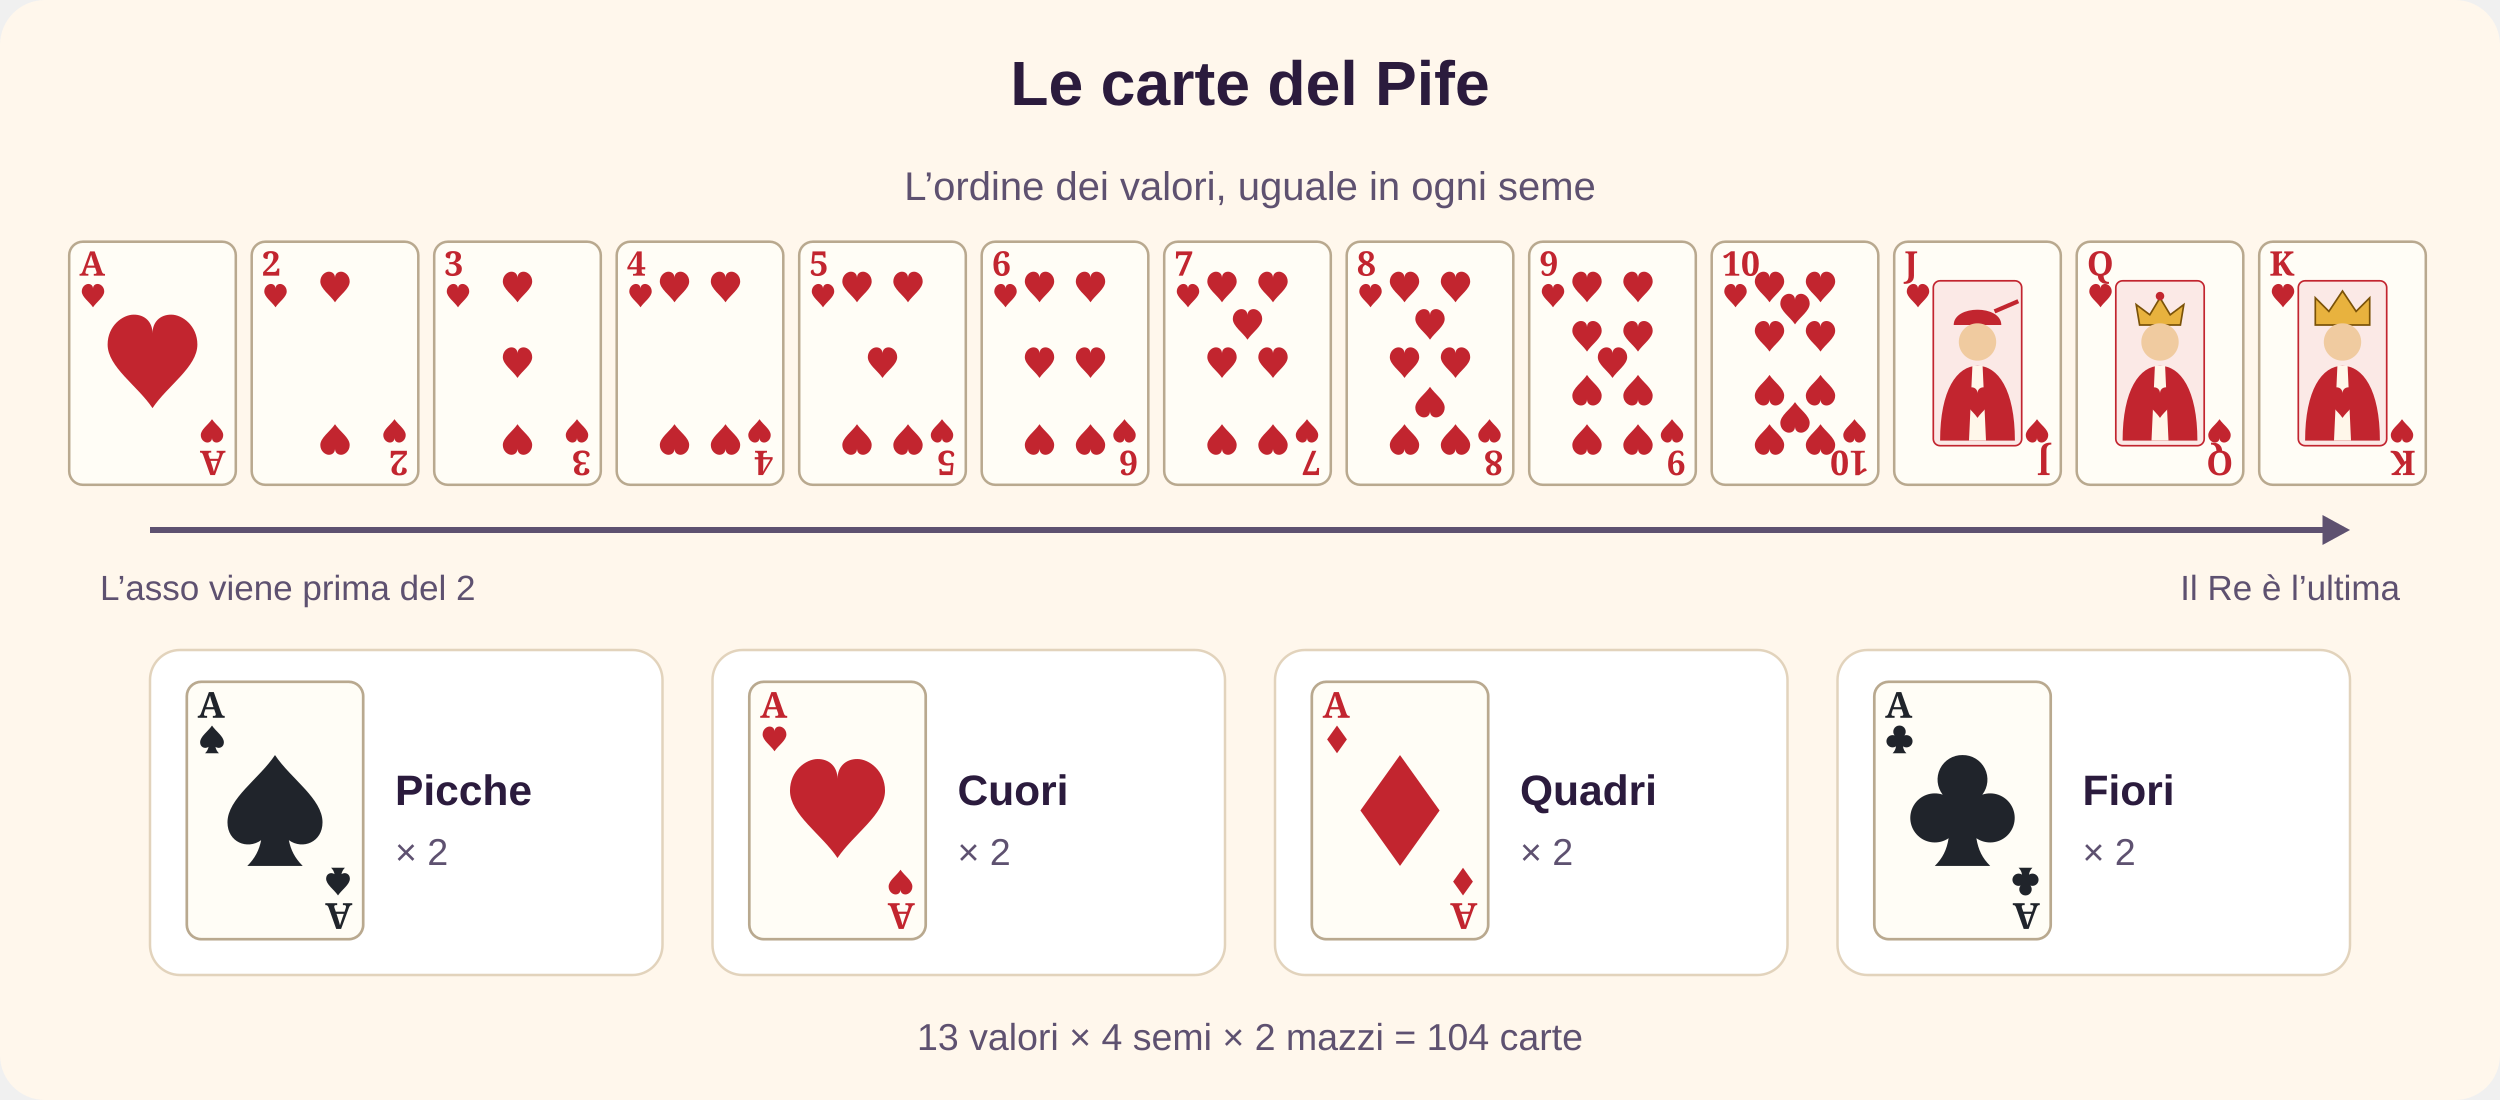
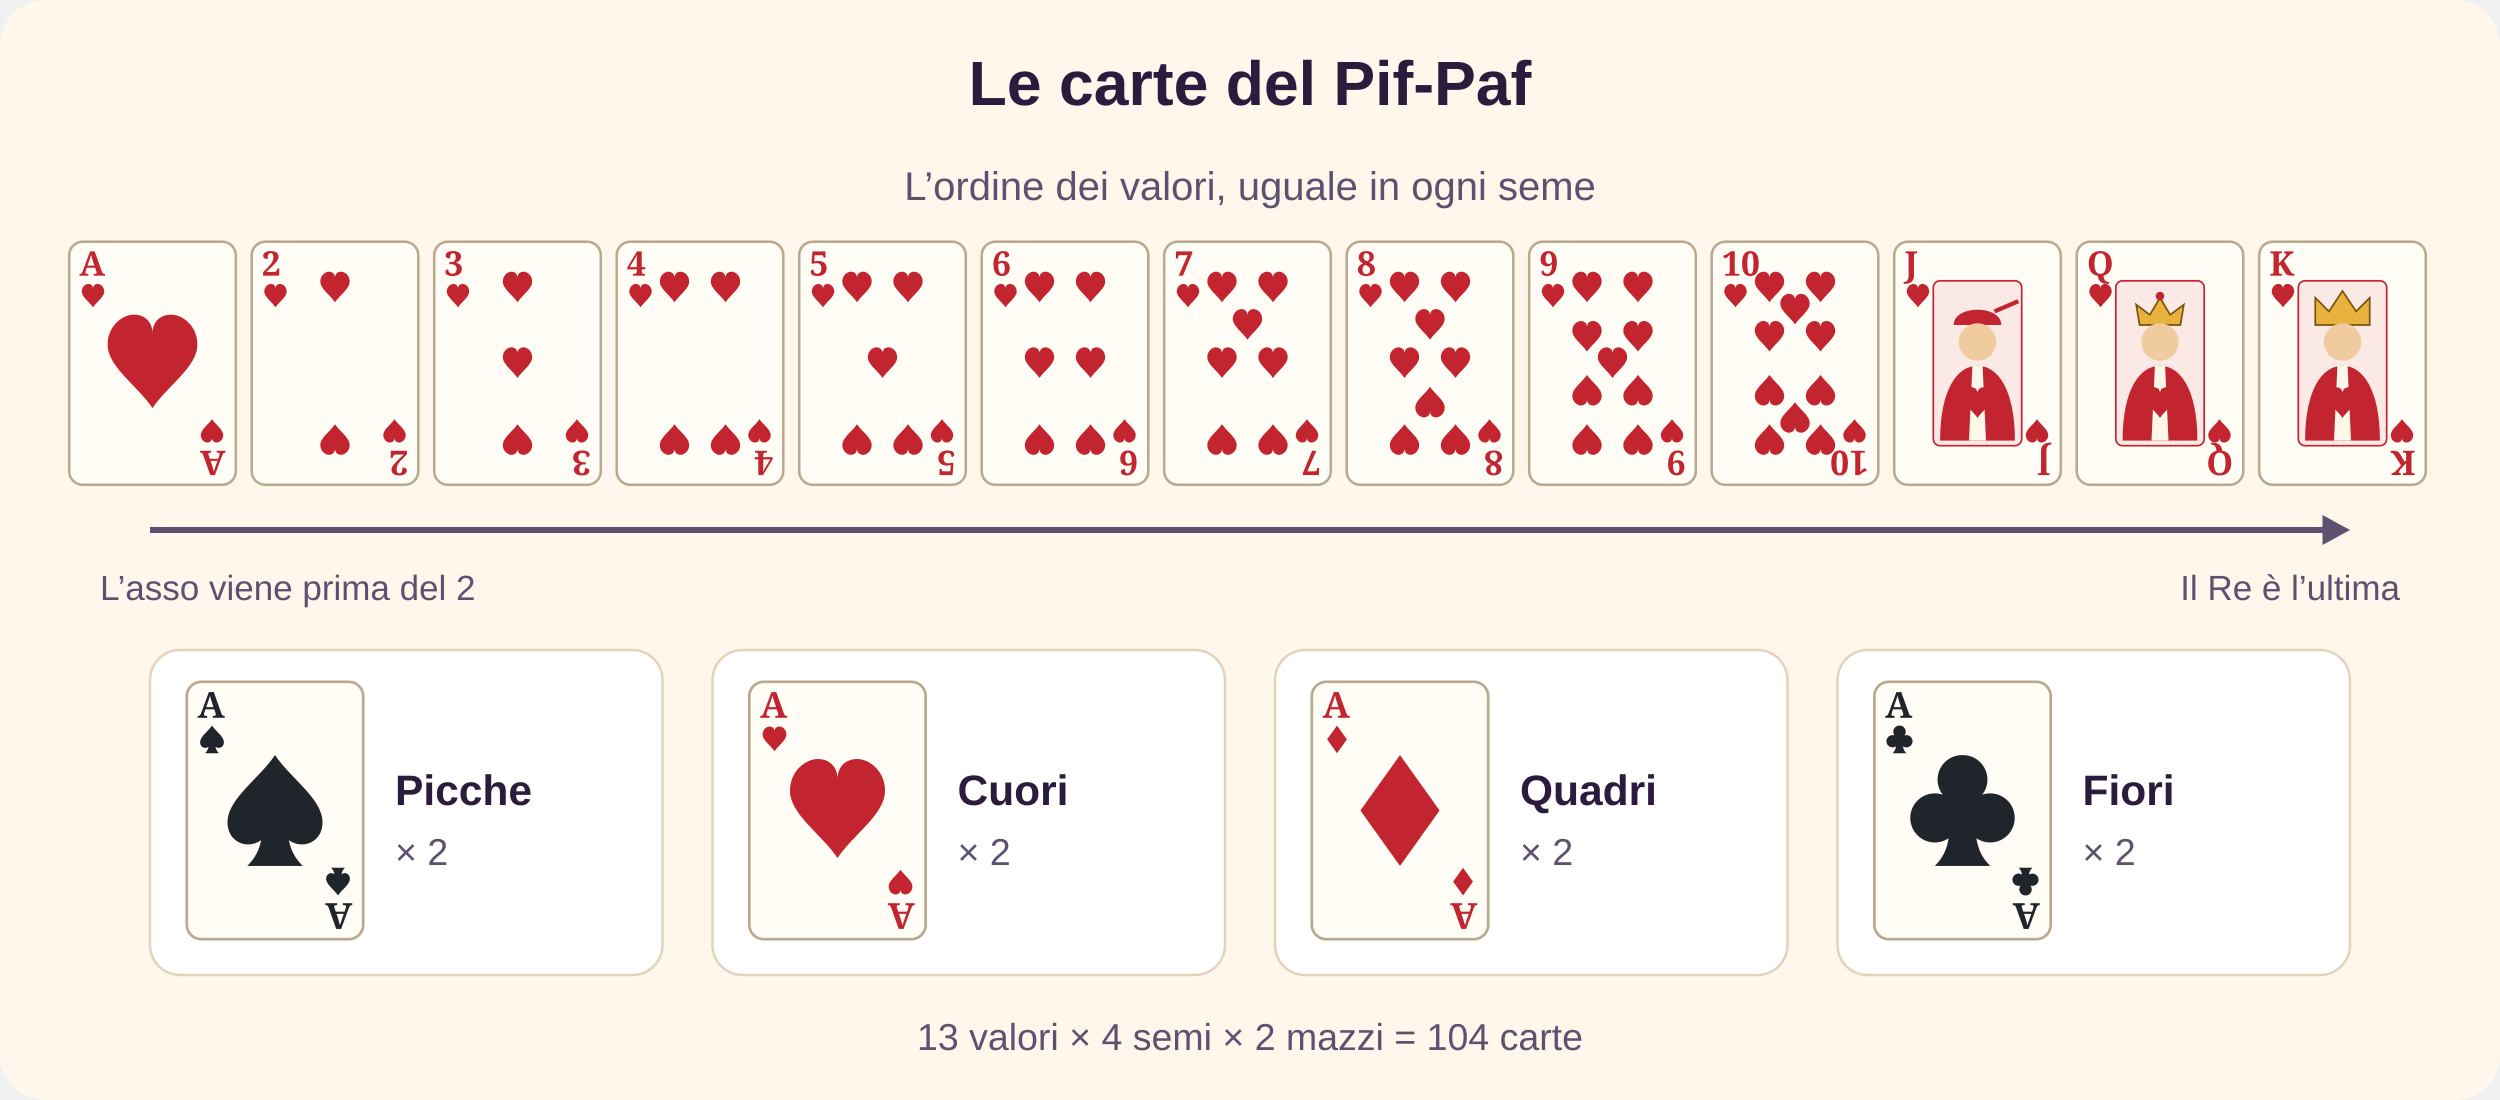
<svg xmlns="http://www.w3.org/2000/svg" viewBox="0 0 1000 440" role="img" aria-labelledby="t d" font-family="'Trebuchet MS', 'Segoe UI', 'Helvetica Neue', Arial, sans-serif">
  <rect width="1000" height="440" rx="18" fill="#FFF7EC" />
-   <text x="500" y="42" font-size="25" fill="#2B1B3D" font-weight="700" text-anchor="middle">Le carte del Pife</text>
+   <text x="500" y="42" font-size="25" fill="#2B1B3D" font-weight="700" text-anchor="middle">Le carte del Pif-Paf</text>
  <text x="500" y="80" font-size="16" fill="#5E5170" text-anchor="middle">L’ordine dei valori, uguale in ogni seme</text>
  <svg x="27" y="96" width="68" height="98.6" viewBox="0 0 100 145">
    <rect x="1" y="1" width="98" height="143" rx="8" fill="#FFFDF6" stroke="#B9A98F" stroke-width="1.500" />
    <text x="7" y="21" font-family="Georgia, serif" font-weight="700" font-size="20" fill="#C2252F">A</text>
    <path transform="translate(15 33) scale(0.55)" d="M0 12C-4 6 -12 1 -12 -5C-12 -10 -8 -13 -5 -13C-2 -13 0 -11 0 -8C0 -11 2 -13 5 -13C8 -13 12 -10 12 -5C12 1 4 6 0 12Z" fill="#C2252F" />
    <g transform="rotate(180 50 72.500)">
      <text x="7" y="21" font-family="Georgia, serif" font-weight="700" font-size="20" fill="#C2252F">A</text>
      <path transform="translate(15 33) scale(0.55)" d="M0 12C-4 6 -12 1 -12 -5C-12 -10 -8 -13 -5 -13C-2 -13 0 -11 0 -8C0 -11 2 -13 5 -13C8 -13 12 -10 12 -5C12 1 4 6 0 12Z" fill="#C2252F" />
    </g>
    <path transform="translate(50 72.5) scale(2.2)" d="M0 12C-4 6 -12 1 -12 -5C-12 -10 -8 -13 -5 -13C-2 -13 0 -11 0 -8C0 -11 2 -13 5 -13C8 -13 12 -10 12 -5C12 1 4 6 0 12Z" fill="#C2252F" />
  </svg>
  <svg x="100" y="96" width="68" height="98.6" viewBox="0 0 100 145">
    <rect x="1" y="1" width="98" height="143" rx="8" fill="#FFFDF6" stroke="#B9A98F" stroke-width="1.500" />
    <text x="7" y="21" font-family="Georgia, serif" font-weight="700" font-size="20" fill="#C2252F">2</text>
    <path transform="translate(15 33) scale(0.55)" d="M0 12C-4 6 -12 1 -12 -5C-12 -10 -8 -13 -5 -13C-2 -13 0 -11 0 -8C0 -11 2 -13 5 -13C8 -13 12 -10 12 -5C12 1 4 6 0 12Z" fill="#C2252F" />
    <g transform="rotate(180 50 72.500)">
      <text x="7" y="21" font-family="Georgia, serif" font-weight="700" font-size="20" fill="#C2252F">2</text>
      <path transform="translate(15 33) scale(0.55)" d="M0 12C-4 6 -12 1 -12 -5C-12 -10 -8 -13 -5 -13C-2 -13 0 -11 0 -8C0 -11 2 -13 5 -13C8 -13 12 -10 12 -5C12 1 4 6 0 12Z" fill="#C2252F" />
    </g>
    <path transform="translate(50 28) scale(0.72)" d="M0 12C-4 6 -12 1 -12 -5C-12 -10 -8 -13 -5 -13C-2 -13 0 -11 0 -8C0 -11 2 -13 5 -13C8 -13 12 -10 12 -5C12 1 4 6 0 12Z" fill="#C2252F" />
    <path transform="translate(50 117) scale(0.72) rotate(180)" d="M0 12C-4 6 -12 1 -12 -5C-12 -10 -8 -13 -5 -13C-2 -13 0 -11 0 -8C0 -11 2 -13 5 -13C8 -13 12 -10 12 -5C12 1 4 6 0 12Z" fill="#C2252F" />
  </svg>
  <svg x="173" y="96" width="68" height="98.6" viewBox="0 0 100 145">
    <rect x="1" y="1" width="98" height="143" rx="8" fill="#FFFDF6" stroke="#B9A98F" stroke-width="1.500" />
    <text x="7" y="21" font-family="Georgia, serif" font-weight="700" font-size="20" fill="#C2252F">3</text>
    <path transform="translate(15 33) scale(0.55)" d="M0 12C-4 6 -12 1 -12 -5C-12 -10 -8 -13 -5 -13C-2 -13 0 -11 0 -8C0 -11 2 -13 5 -13C8 -13 12 -10 12 -5C12 1 4 6 0 12Z" fill="#C2252F" />
    <g transform="rotate(180 50 72.500)">
      <text x="7" y="21" font-family="Georgia, serif" font-weight="700" font-size="20" fill="#C2252F">3</text>
      <path transform="translate(15 33) scale(0.55)" d="M0 12C-4 6 -12 1 -12 -5C-12 -10 -8 -13 -5 -13C-2 -13 0 -11 0 -8C0 -11 2 -13 5 -13C8 -13 12 -10 12 -5C12 1 4 6 0 12Z" fill="#C2252F" />
    </g>
    <path transform="translate(50 28) scale(0.72)" d="M0 12C-4 6 -12 1 -12 -5C-12 -10 -8 -13 -5 -13C-2 -13 0 -11 0 -8C0 -11 2 -13 5 -13C8 -13 12 -10 12 -5C12 1 4 6 0 12Z" fill="#C2252F" />
    <path transform="translate(50 72.5) scale(0.72)" d="M0 12C-4 6 -12 1 -12 -5C-12 -10 -8 -13 -5 -13C-2 -13 0 -11 0 -8C0 -11 2 -13 5 -13C8 -13 12 -10 12 -5C12 1 4 6 0 12Z" fill="#C2252F" />
    <path transform="translate(50 117) scale(0.72) rotate(180)" d="M0 12C-4 6 -12 1 -12 -5C-12 -10 -8 -13 -5 -13C-2 -13 0 -11 0 -8C0 -11 2 -13 5 -13C8 -13 12 -10 12 -5C12 1 4 6 0 12Z" fill="#C2252F" />
  </svg>
  <svg x="246" y="96" width="68" height="98.6" viewBox="0 0 100 145">
    <rect x="1" y="1" width="98" height="143" rx="8" fill="#FFFDF6" stroke="#B9A98F" stroke-width="1.500" />
    <text x="7" y="21" font-family="Georgia, serif" font-weight="700" font-size="20" fill="#C2252F">4</text>
    <path transform="translate(15 33) scale(0.55)" d="M0 12C-4 6 -12 1 -12 -5C-12 -10 -8 -13 -5 -13C-2 -13 0 -11 0 -8C0 -11 2 -13 5 -13C8 -13 12 -10 12 -5C12 1 4 6 0 12Z" fill="#C2252F" />
    <g transform="rotate(180 50 72.500)">
      <text x="7" y="21" font-family="Georgia, serif" font-weight="700" font-size="20" fill="#C2252F">4</text>
      <path transform="translate(15 33) scale(0.55)" d="M0 12C-4 6 -12 1 -12 -5C-12 -10 -8 -13 -5 -13C-2 -13 0 -11 0 -8C0 -11 2 -13 5 -13C8 -13 12 -10 12 -5C12 1 4 6 0 12Z" fill="#C2252F" />
    </g>
    <path transform="translate(35 28) scale(0.72)" d="M0 12C-4 6 -12 1 -12 -5C-12 -10 -8 -13 -5 -13C-2 -13 0 -11 0 -8C0 -11 2 -13 5 -13C8 -13 12 -10 12 -5C12 1 4 6 0 12Z" fill="#C2252F" />
    <path transform="translate(65 28) scale(0.72)" d="M0 12C-4 6 -12 1 -12 -5C-12 -10 -8 -13 -5 -13C-2 -13 0 -11 0 -8C0 -11 2 -13 5 -13C8 -13 12 -10 12 -5C12 1 4 6 0 12Z" fill="#C2252F" />
    <path transform="translate(35 117) scale(0.72) rotate(180)" d="M0 12C-4 6 -12 1 -12 -5C-12 -10 -8 -13 -5 -13C-2 -13 0 -11 0 -8C0 -11 2 -13 5 -13C8 -13 12 -10 12 -5C12 1 4 6 0 12Z" fill="#C2252F" />
    <path transform="translate(65 117) scale(0.72) rotate(180)" d="M0 12C-4 6 -12 1 -12 -5C-12 -10 -8 -13 -5 -13C-2 -13 0 -11 0 -8C0 -11 2 -13 5 -13C8 -13 12 -10 12 -5C12 1 4 6 0 12Z" fill="#C2252F" />
  </svg>
  <svg x="319" y="96" width="68" height="98.6" viewBox="0 0 100 145">
    <rect x="1" y="1" width="98" height="143" rx="8" fill="#FFFDF6" stroke="#B9A98F" stroke-width="1.500" />
    <text x="7" y="21" font-family="Georgia, serif" font-weight="700" font-size="20" fill="#C2252F">5</text>
    <path transform="translate(15 33) scale(0.55)" d="M0 12C-4 6 -12 1 -12 -5C-12 -10 -8 -13 -5 -13C-2 -13 0 -11 0 -8C0 -11 2 -13 5 -13C8 -13 12 -10 12 -5C12 1 4 6 0 12Z" fill="#C2252F" />
    <g transform="rotate(180 50 72.500)">
      <text x="7" y="21" font-family="Georgia, serif" font-weight="700" font-size="20" fill="#C2252F">5</text>
      <path transform="translate(15 33) scale(0.55)" d="M0 12C-4 6 -12 1 -12 -5C-12 -10 -8 -13 -5 -13C-2 -13 0 -11 0 -8C0 -11 2 -13 5 -13C8 -13 12 -10 12 -5C12 1 4 6 0 12Z" fill="#C2252F" />
    </g>
    <path transform="translate(35 28) scale(0.72)" d="M0 12C-4 6 -12 1 -12 -5C-12 -10 -8 -13 -5 -13C-2 -13 0 -11 0 -8C0 -11 2 -13 5 -13C8 -13 12 -10 12 -5C12 1 4 6 0 12Z" fill="#C2252F" />
    <path transform="translate(65 28) scale(0.72)" d="M0 12C-4 6 -12 1 -12 -5C-12 -10 -8 -13 -5 -13C-2 -13 0 -11 0 -8C0 -11 2 -13 5 -13C8 -13 12 -10 12 -5C12 1 4 6 0 12Z" fill="#C2252F" />
    <path transform="translate(50 72.5) scale(0.72)" d="M0 12C-4 6 -12 1 -12 -5C-12 -10 -8 -13 -5 -13C-2 -13 0 -11 0 -8C0 -11 2 -13 5 -13C8 -13 12 -10 12 -5C12 1 4 6 0 12Z" fill="#C2252F" />
    <path transform="translate(35 117) scale(0.72) rotate(180)" d="M0 12C-4 6 -12 1 -12 -5C-12 -10 -8 -13 -5 -13C-2 -13 0 -11 0 -8C0 -11 2 -13 5 -13C8 -13 12 -10 12 -5C12 1 4 6 0 12Z" fill="#C2252F" />
    <path transform="translate(65 117) scale(0.72) rotate(180)" d="M0 12C-4 6 -12 1 -12 -5C-12 -10 -8 -13 -5 -13C-2 -13 0 -11 0 -8C0 -11 2 -13 5 -13C8 -13 12 -10 12 -5C12 1 4 6 0 12Z" fill="#C2252F" />
  </svg>
  <svg x="392" y="96" width="68" height="98.6" viewBox="0 0 100 145">
    <rect x="1" y="1" width="98" height="143" rx="8" fill="#FFFDF6" stroke="#B9A98F" stroke-width="1.500" />
    <text x="7" y="21" font-family="Georgia, serif" font-weight="700" font-size="20" fill="#C2252F">6</text>
    <path transform="translate(15 33) scale(0.55)" d="M0 12C-4 6 -12 1 -12 -5C-12 -10 -8 -13 -5 -13C-2 -13 0 -11 0 -8C0 -11 2 -13 5 -13C8 -13 12 -10 12 -5C12 1 4 6 0 12Z" fill="#C2252F" />
    <g transform="rotate(180 50 72.500)">
      <text x="7" y="21" font-family="Georgia, serif" font-weight="700" font-size="20" fill="#C2252F">6</text>
      <path transform="translate(15 33) scale(0.55)" d="M0 12C-4 6 -12 1 -12 -5C-12 -10 -8 -13 -5 -13C-2 -13 0 -11 0 -8C0 -11 2 -13 5 -13C8 -13 12 -10 12 -5C12 1 4 6 0 12Z" fill="#C2252F" />
    </g>
    <path transform="translate(35 28) scale(0.72)" d="M0 12C-4 6 -12 1 -12 -5C-12 -10 -8 -13 -5 -13C-2 -13 0 -11 0 -8C0 -11 2 -13 5 -13C8 -13 12 -10 12 -5C12 1 4 6 0 12Z" fill="#C2252F" />
    <path transform="translate(65 28) scale(0.72)" d="M0 12C-4 6 -12 1 -12 -5C-12 -10 -8 -13 -5 -13C-2 -13 0 -11 0 -8C0 -11 2 -13 5 -13C8 -13 12 -10 12 -5C12 1 4 6 0 12Z" fill="#C2252F" />
    <path transform="translate(35 72.5) scale(0.72)" d="M0 12C-4 6 -12 1 -12 -5C-12 -10 -8 -13 -5 -13C-2 -13 0 -11 0 -8C0 -11 2 -13 5 -13C8 -13 12 -10 12 -5C12 1 4 6 0 12Z" fill="#C2252F" />
    <path transform="translate(65 72.5) scale(0.72)" d="M0 12C-4 6 -12 1 -12 -5C-12 -10 -8 -13 -5 -13C-2 -13 0 -11 0 -8C0 -11 2 -13 5 -13C8 -13 12 -10 12 -5C12 1 4 6 0 12Z" fill="#C2252F" />
    <path transform="translate(35 117) scale(0.72) rotate(180)" d="M0 12C-4 6 -12 1 -12 -5C-12 -10 -8 -13 -5 -13C-2 -13 0 -11 0 -8C0 -11 2 -13 5 -13C8 -13 12 -10 12 -5C12 1 4 6 0 12Z" fill="#C2252F" />
    <path transform="translate(65 117) scale(0.72) rotate(180)" d="M0 12C-4 6 -12 1 -12 -5C-12 -10 -8 -13 -5 -13C-2 -13 0 -11 0 -8C0 -11 2 -13 5 -13C8 -13 12 -10 12 -5C12 1 4 6 0 12Z" fill="#C2252F" />
  </svg>
  <svg x="465" y="96" width="68" height="98.6" viewBox="0 0 100 145">
    <rect x="1" y="1" width="98" height="143" rx="8" fill="#FFFDF6" stroke="#B9A98F" stroke-width="1.500" />
    <text x="7" y="21" font-family="Georgia, serif" font-weight="700" font-size="20" fill="#C2252F">7</text>
    <path transform="translate(15 33) scale(0.55)" d="M0 12C-4 6 -12 1 -12 -5C-12 -10 -8 -13 -5 -13C-2 -13 0 -11 0 -8C0 -11 2 -13 5 -13C8 -13 12 -10 12 -5C12 1 4 6 0 12Z" fill="#C2252F" />
    <g transform="rotate(180 50 72.500)">
      <text x="7" y="21" font-family="Georgia, serif" font-weight="700" font-size="20" fill="#C2252F">7</text>
      <path transform="translate(15 33) scale(0.55)" d="M0 12C-4 6 -12 1 -12 -5C-12 -10 -8 -13 -5 -13C-2 -13 0 -11 0 -8C0 -11 2 -13 5 -13C8 -13 12 -10 12 -5C12 1 4 6 0 12Z" fill="#C2252F" />
    </g>
    <path transform="translate(35 28) scale(0.72)" d="M0 12C-4 6 -12 1 -12 -5C-12 -10 -8 -13 -5 -13C-2 -13 0 -11 0 -8C0 -11 2 -13 5 -13C8 -13 12 -10 12 -5C12 1 4 6 0 12Z" fill="#C2252F" />
    <path transform="translate(65 28) scale(0.72)" d="M0 12C-4 6 -12 1 -12 -5C-12 -10 -8 -13 -5 -13C-2 -13 0 -11 0 -8C0 -11 2 -13 5 -13C8 -13 12 -10 12 -5C12 1 4 6 0 12Z" fill="#C2252F" />
    <path transform="translate(50 50) scale(0.72)" d="M0 12C-4 6 -12 1 -12 -5C-12 -10 -8 -13 -5 -13C-2 -13 0 -11 0 -8C0 -11 2 -13 5 -13C8 -13 12 -10 12 -5C12 1 4 6 0 12Z" fill="#C2252F" />
    <path transform="translate(35 72.5) scale(0.72)" d="M0 12C-4 6 -12 1 -12 -5C-12 -10 -8 -13 -5 -13C-2 -13 0 -11 0 -8C0 -11 2 -13 5 -13C8 -13 12 -10 12 -5C12 1 4 6 0 12Z" fill="#C2252F" />
    <path transform="translate(65 72.5) scale(0.72)" d="M0 12C-4 6 -12 1 -12 -5C-12 -10 -8 -13 -5 -13C-2 -13 0 -11 0 -8C0 -11 2 -13 5 -13C8 -13 12 -10 12 -5C12 1 4 6 0 12Z" fill="#C2252F" />
    <path transform="translate(35 117) scale(0.72) rotate(180)" d="M0 12C-4 6 -12 1 -12 -5C-12 -10 -8 -13 -5 -13C-2 -13 0 -11 0 -8C0 -11 2 -13 5 -13C8 -13 12 -10 12 -5C12 1 4 6 0 12Z" fill="#C2252F" />
    <path transform="translate(65 117) scale(0.72) rotate(180)" d="M0 12C-4 6 -12 1 -12 -5C-12 -10 -8 -13 -5 -13C-2 -13 0 -11 0 -8C0 -11 2 -13 5 -13C8 -13 12 -10 12 -5C12 1 4 6 0 12Z" fill="#C2252F" />
  </svg>
  <svg x="538" y="96" width="68" height="98.6" viewBox="0 0 100 145">
    <rect x="1" y="1" width="98" height="143" rx="8" fill="#FFFDF6" stroke="#B9A98F" stroke-width="1.500" />
    <text x="7" y="21" font-family="Georgia, serif" font-weight="700" font-size="20" fill="#C2252F">8</text>
    <path transform="translate(15 33) scale(0.55)" d="M0 12C-4 6 -12 1 -12 -5C-12 -10 -8 -13 -5 -13C-2 -13 0 -11 0 -8C0 -11 2 -13 5 -13C8 -13 12 -10 12 -5C12 1 4 6 0 12Z" fill="#C2252F" />
    <g transform="rotate(180 50 72.500)">
      <text x="7" y="21" font-family="Georgia, serif" font-weight="700" font-size="20" fill="#C2252F">8</text>
      <path transform="translate(15 33) scale(0.55)" d="M0 12C-4 6 -12 1 -12 -5C-12 -10 -8 -13 -5 -13C-2 -13 0 -11 0 -8C0 -11 2 -13 5 -13C8 -13 12 -10 12 -5C12 1 4 6 0 12Z" fill="#C2252F" />
    </g>
    <path transform="translate(35 28) scale(0.72)" d="M0 12C-4 6 -12 1 -12 -5C-12 -10 -8 -13 -5 -13C-2 -13 0 -11 0 -8C0 -11 2 -13 5 -13C8 -13 12 -10 12 -5C12 1 4 6 0 12Z" fill="#C2252F" />
    <path transform="translate(65 28) scale(0.72)" d="M0 12C-4 6 -12 1 -12 -5C-12 -10 -8 -13 -5 -13C-2 -13 0 -11 0 -8C0 -11 2 -13 5 -13C8 -13 12 -10 12 -5C12 1 4 6 0 12Z" fill="#C2252F" />
    <path transform="translate(50 50) scale(0.72)" d="M0 12C-4 6 -12 1 -12 -5C-12 -10 -8 -13 -5 -13C-2 -13 0 -11 0 -8C0 -11 2 -13 5 -13C8 -13 12 -10 12 -5C12 1 4 6 0 12Z" fill="#C2252F" />
    <path transform="translate(35 72.5) scale(0.72)" d="M0 12C-4 6 -12 1 -12 -5C-12 -10 -8 -13 -5 -13C-2 -13 0 -11 0 -8C0 -11 2 -13 5 -13C8 -13 12 -10 12 -5C12 1 4 6 0 12Z" fill="#C2252F" />
    <path transform="translate(65 72.5) scale(0.72)" d="M0 12C-4 6 -12 1 -12 -5C-12 -10 -8 -13 -5 -13C-2 -13 0 -11 0 -8C0 -11 2 -13 5 -13C8 -13 12 -10 12 -5C12 1 4 6 0 12Z" fill="#C2252F" />
    <path transform="translate(50 95) scale(0.72) rotate(180)" d="M0 12C-4 6 -12 1 -12 -5C-12 -10 -8 -13 -5 -13C-2 -13 0 -11 0 -8C0 -11 2 -13 5 -13C8 -13 12 -10 12 -5C12 1 4 6 0 12Z" fill="#C2252F" />
    <path transform="translate(35 117) scale(0.72) rotate(180)" d="M0 12C-4 6 -12 1 -12 -5C-12 -10 -8 -13 -5 -13C-2 -13 0 -11 0 -8C0 -11 2 -13 5 -13C8 -13 12 -10 12 -5C12 1 4 6 0 12Z" fill="#C2252F" />
    <path transform="translate(65 117) scale(0.72) rotate(180)" d="M0 12C-4 6 -12 1 -12 -5C-12 -10 -8 -13 -5 -13C-2 -13 0 -11 0 -8C0 -11 2 -13 5 -13C8 -13 12 -10 12 -5C12 1 4 6 0 12Z" fill="#C2252F" />
  </svg>
  <svg x="611" y="96" width="68" height="98.6" viewBox="0 0 100 145">
    <rect x="1" y="1" width="98" height="143" rx="8" fill="#FFFDF6" stroke="#B9A98F" stroke-width="1.500" />
    <text x="7" y="21" font-family="Georgia, serif" font-weight="700" font-size="20" fill="#C2252F">9</text>
    <path transform="translate(15 33) scale(0.55)" d="M0 12C-4 6 -12 1 -12 -5C-12 -10 -8 -13 -5 -13C-2 -13 0 -11 0 -8C0 -11 2 -13 5 -13C8 -13 12 -10 12 -5C12 1 4 6 0 12Z" fill="#C2252F" />
    <g transform="rotate(180 50 72.500)">
      <text x="7" y="21" font-family="Georgia, serif" font-weight="700" font-size="20" fill="#C2252F">9</text>
      <path transform="translate(15 33) scale(0.55)" d="M0 12C-4 6 -12 1 -12 -5C-12 -10 -8 -13 -5 -13C-2 -13 0 -11 0 -8C0 -11 2 -13 5 -13C8 -13 12 -10 12 -5C12 1 4 6 0 12Z" fill="#C2252F" />
    </g>
    <path transform="translate(35 28) scale(0.72)" d="M0 12C-4 6 -12 1 -12 -5C-12 -10 -8 -13 -5 -13C-2 -13 0 -11 0 -8C0 -11 2 -13 5 -13C8 -13 12 -10 12 -5C12 1 4 6 0 12Z" fill="#C2252F" />
    <path transform="translate(65 28) scale(0.72)" d="M0 12C-4 6 -12 1 -12 -5C-12 -10 -8 -13 -5 -13C-2 -13 0 -11 0 -8C0 -11 2 -13 5 -13C8 -13 12 -10 12 -5C12 1 4 6 0 12Z" fill="#C2252F" />
    <path transform="translate(35 57) scale(0.72)" d="M0 12C-4 6 -12 1 -12 -5C-12 -10 -8 -13 -5 -13C-2 -13 0 -11 0 -8C0 -11 2 -13 5 -13C8 -13 12 -10 12 -5C12 1 4 6 0 12Z" fill="#C2252F" />
    <path transform="translate(65 57) scale(0.72)" d="M0 12C-4 6 -12 1 -12 -5C-12 -10 -8 -13 -5 -13C-2 -13 0 -11 0 -8C0 -11 2 -13 5 -13C8 -13 12 -10 12 -5C12 1 4 6 0 12Z" fill="#C2252F" />
    <path transform="translate(50 72.5) scale(0.72)" d="M0 12C-4 6 -12 1 -12 -5C-12 -10 -8 -13 -5 -13C-2 -13 0 -11 0 -8C0 -11 2 -13 5 -13C8 -13 12 -10 12 -5C12 1 4 6 0 12Z" fill="#C2252F" />
    <path transform="translate(35 88) scale(0.72) rotate(180)" d="M0 12C-4 6 -12 1 -12 -5C-12 -10 -8 -13 -5 -13C-2 -13 0 -11 0 -8C0 -11 2 -13 5 -13C8 -13 12 -10 12 -5C12 1 4 6 0 12Z" fill="#C2252F" />
    <path transform="translate(65 88) scale(0.72) rotate(180)" d="M0 12C-4 6 -12 1 -12 -5C-12 -10 -8 -13 -5 -13C-2 -13 0 -11 0 -8C0 -11 2 -13 5 -13C8 -13 12 -10 12 -5C12 1 4 6 0 12Z" fill="#C2252F" />
    <path transform="translate(35 117) scale(0.72) rotate(180)" d="M0 12C-4 6 -12 1 -12 -5C-12 -10 -8 -13 -5 -13C-2 -13 0 -11 0 -8C0 -11 2 -13 5 -13C8 -13 12 -10 12 -5C12 1 4 6 0 12Z" fill="#C2252F" />
    <path transform="translate(65 117) scale(0.72) rotate(180)" d="M0 12C-4 6 -12 1 -12 -5C-12 -10 -8 -13 -5 -13C-2 -13 0 -11 0 -8C0 -11 2 -13 5 -13C8 -13 12 -10 12 -5C12 1 4 6 0 12Z" fill="#C2252F" />
  </svg>
  <svg x="684" y="96" width="68" height="98.6" viewBox="0 0 100 145">
    <rect x="1" y="1" width="98" height="143" rx="8" fill="#FFFDF6" stroke="#B9A98F" stroke-width="1.500" />
    <text x="7" y="21" font-family="Georgia, serif" font-weight="700" font-size="20" fill="#C2252F">10</text>
    <path transform="translate(15 33) scale(0.55)" d="M0 12C-4 6 -12 1 -12 -5C-12 -10 -8 -13 -5 -13C-2 -13 0 -11 0 -8C0 -11 2 -13 5 -13C8 -13 12 -10 12 -5C12 1 4 6 0 12Z" fill="#C2252F" />
    <g transform="rotate(180 50 72.500)">
      <text x="7" y="21" font-family="Georgia, serif" font-weight="700" font-size="20" fill="#C2252F">10</text>
      <path transform="translate(15 33) scale(0.55)" d="M0 12C-4 6 -12 1 -12 -5C-12 -10 -8 -13 -5 -13C-2 -13 0 -11 0 -8C0 -11 2 -13 5 -13C8 -13 12 -10 12 -5C12 1 4 6 0 12Z" fill="#C2252F" />
    </g>
    <path transform="translate(35 28) scale(0.72)" d="M0 12C-4 6 -12 1 -12 -5C-12 -10 -8 -13 -5 -13C-2 -13 0 -11 0 -8C0 -11 2 -13 5 -13C8 -13 12 -10 12 -5C12 1 4 6 0 12Z" fill="#C2252F" />
    <path transform="translate(65 28) scale(0.72)" d="M0 12C-4 6 -12 1 -12 -5C-12 -10 -8 -13 -5 -13C-2 -13 0 -11 0 -8C0 -11 2 -13 5 -13C8 -13 12 -10 12 -5C12 1 4 6 0 12Z" fill="#C2252F" />
    <path transform="translate(50 41) scale(0.72)" d="M0 12C-4 6 -12 1 -12 -5C-12 -10 -8 -13 -5 -13C-2 -13 0 -11 0 -8C0 -11 2 -13 5 -13C8 -13 12 -10 12 -5C12 1 4 6 0 12Z" fill="#C2252F" />
    <path transform="translate(35 57) scale(0.72)" d="M0 12C-4 6 -12 1 -12 -5C-12 -10 -8 -13 -5 -13C-2 -13 0 -11 0 -8C0 -11 2 -13 5 -13C8 -13 12 -10 12 -5C12 1 4 6 0 12Z" fill="#C2252F" />
    <path transform="translate(65 57) scale(0.72)" d="M0 12C-4 6 -12 1 -12 -5C-12 -10 -8 -13 -5 -13C-2 -13 0 -11 0 -8C0 -11 2 -13 5 -13C8 -13 12 -10 12 -5C12 1 4 6 0 12Z" fill="#C2252F" />
    <path transform="translate(35 88) scale(0.72) rotate(180)" d="M0 12C-4 6 -12 1 -12 -5C-12 -10 -8 -13 -5 -13C-2 -13 0 -11 0 -8C0 -11 2 -13 5 -13C8 -13 12 -10 12 -5C12 1 4 6 0 12Z" fill="#C2252F" />
    <path transform="translate(65 88) scale(0.72) rotate(180)" d="M0 12C-4 6 -12 1 -12 -5C-12 -10 -8 -13 -5 -13C-2 -13 0 -11 0 -8C0 -11 2 -13 5 -13C8 -13 12 -10 12 -5C12 1 4 6 0 12Z" fill="#C2252F" />
    <path transform="translate(50 104) scale(0.72) rotate(180)" d="M0 12C-4 6 -12 1 -12 -5C-12 -10 -8 -13 -5 -13C-2 -13 0 -11 0 -8C0 -11 2 -13 5 -13C8 -13 12 -10 12 -5C12 1 4 6 0 12Z" fill="#C2252F" />
    <path transform="translate(35 117) scale(0.72) rotate(180)" d="M0 12C-4 6 -12 1 -12 -5C-12 -10 -8 -13 -5 -13C-2 -13 0 -11 0 -8C0 -11 2 -13 5 -13C8 -13 12 -10 12 -5C12 1 4 6 0 12Z" fill="#C2252F" />
    <path transform="translate(65 117) scale(0.72) rotate(180)" d="M0 12C-4 6 -12 1 -12 -5C-12 -10 -8 -13 -5 -13C-2 -13 0 -11 0 -8C0 -11 2 -13 5 -13C8 -13 12 -10 12 -5C12 1 4 6 0 12Z" fill="#C2252F" />
  </svg>
  <svg x="757" y="96" width="68" height="98.6" viewBox="0 0 100 145">
    <rect x="1" y="1" width="98" height="143" rx="8" fill="#FFFDF6" stroke="#B9A98F" stroke-width="1.500" />
    <text x="7" y="21" font-family="Georgia, serif" font-weight="700" font-size="20" fill="#C2252F">J</text>
    <path transform="translate(15 33) scale(0.55)" d="M0 12C-4 6 -12 1 -12 -5C-12 -10 -8 -13 -5 -13C-2 -13 0 -11 0 -8C0 -11 2 -13 5 -13C8 -13 12 -10 12 -5C12 1 4 6 0 12Z" fill="#C2252F" />
    <g transform="rotate(180 50 72.500)">
      <text x="7" y="21" font-family="Georgia, serif" font-weight="700" font-size="20" fill="#C2252F">J</text>
      <path transform="translate(15 33) scale(0.55)" d="M0 12C-4 6 -12 1 -12 -5C-12 -10 -8 -13 -5 -13C-2 -13 0 -11 0 -8C0 -11 2 -13 5 -13C8 -13 12 -10 12 -5C12 1 4 6 0 12Z" fill="#C2252F" />
    </g>
    <rect x="24" y="24" width="52" height="97" rx="4" fill="#FBE9E6" stroke="#C2252F" />
    <path d="M36 50C36 38 64 38 64 50Z" fill="#C2252F" />
    <path d="M60 42L74 36" stroke="#C2252F" stroke-width="2.500" />
    <circle cx="50" cy="60" r="11" fill="#F0CBA0" />
    <path d="M28 118C28 88 38 74 50 74S72 88 72 118Z" fill="#C2252F" />
    <path d="M47 74H53L55 118H45Z" fill="#FFF7EA" />
    <path transform="translate(50 96) scale(0.72)" d="M0 12C-4 6 -12 1 -12 -5C-12 -10 -8 -13 -5 -13C-2 -13 0 -11 0 -8C0 -11 2 -13 5 -13C8 -13 12 -10 12 -5C12 1 4 6 0 12Z" fill="#C2252F" />
  </svg>
  <svg x="830" y="96" width="68" height="98.6" viewBox="0 0 100 145">
    <rect x="1" y="1" width="98" height="143" rx="8" fill="#FFFDF6" stroke="#B9A98F" stroke-width="1.500" />
    <text x="7" y="21" font-family="Georgia, serif" font-weight="700" font-size="20" fill="#C2252F">Q</text>
    <path transform="translate(15 33) scale(0.55)" d="M0 12C-4 6 -12 1 -12 -5C-12 -10 -8 -13 -5 -13C-2 -13 0 -11 0 -8C0 -11 2 -13 5 -13C8 -13 12 -10 12 -5C12 1 4 6 0 12Z" fill="#C2252F" />
    <g transform="rotate(180 50 72.500)">
      <text x="7" y="21" font-family="Georgia, serif" font-weight="700" font-size="20" fill="#C2252F">Q</text>
      <path transform="translate(15 33) scale(0.55)" d="M0 12C-4 6 -12 1 -12 -5C-12 -10 -8 -13 -5 -13C-2 -13 0 -11 0 -8C0 -11 2 -13 5 -13C8 -13 12 -10 12 -5C12 1 4 6 0 12Z" fill="#C2252F" />
    </g>
    <rect x="24" y="24" width="52" height="97" rx="4" fill="#FBE9E6" stroke="#C2252F" />
    <path d="M38 50L36 38L44 44L50 34L56 44L64 38L62 50Z" fill="#E8B23E" stroke="#7A5208" />
    <circle cx="50" cy="33" r="2.500" fill="#C2252F" />
    <circle cx="50" cy="60" r="11" fill="#F0CBA0" />
    <path d="M28 118C28 88 38 74 50 74S72 88 72 118Z" fill="#C2252F" />
    <path d="M47 74H53L55 118H45Z" fill="#FFF7EA" />
    <path transform="translate(50 96) scale(0.72)" d="M0 12C-4 6 -12 1 -12 -5C-12 -10 -8 -13 -5 -13C-2 -13 0 -11 0 -8C0 -11 2 -13 5 -13C8 -13 12 -10 12 -5C12 1 4 6 0 12Z" fill="#C2252F" />
  </svg>
  <svg x="903" y="96" width="68" height="98.6" viewBox="0 0 100 145">
    <rect x="1" y="1" width="98" height="143" rx="8" fill="#FFFDF6" stroke="#B9A98F" stroke-width="1.500" />
    <text x="7" y="21" font-family="Georgia, serif" font-weight="700" font-size="20" fill="#C2252F">K</text>
    <path transform="translate(15 33) scale(0.55)" d="M0 12C-4 6 -12 1 -12 -5C-12 -10 -8 -13 -5 -13C-2 -13 0 -11 0 -8C0 -11 2 -13 5 -13C8 -13 12 -10 12 -5C12 1 4 6 0 12Z" fill="#C2252F" />
    <g transform="rotate(180 50 72.500)">
      <text x="7" y="21" font-family="Georgia, serif" font-weight="700" font-size="20" fill="#C2252F">K</text>
      <path transform="translate(15 33) scale(0.55)" d="M0 12C-4 6 -12 1 -12 -5C-12 -10 -8 -13 -5 -13C-2 -13 0 -11 0 -8C0 -11 2 -13 5 -13C8 -13 12 -10 12 -5C12 1 4 6 0 12Z" fill="#C2252F" />
    </g>
    <rect x="24" y="24" width="52" height="97" rx="4" fill="#FBE9E6" stroke="#C2252F" />
    <path d="M34 50L34 34L42 42L50 30L58 42L66 34L66 50Z" fill="#E8B23E" stroke="#7A5208" />
    <circle cx="50" cy="60" r="11" fill="#F0CBA0" />
    <path d="M28 118C28 88 38 74 50 74S72 88 72 118Z" fill="#C2252F" />
    <path d="M47 74H53L55 118H45Z" fill="#FFF7EA" />
    <path transform="translate(50 96) scale(0.72)" d="M0 12C-4 6 -12 1 -12 -5C-12 -10 -8 -13 -5 -13C-2 -13 0 -11 0 -8C0 -11 2 -13 5 -13C8 -13 12 -10 12 -5C12 1 4 6 0 12Z" fill="#C2252F" />
  </svg>
  <path d="M60 212H930" stroke="#5E5170" stroke-width="2.4" />
  <path d="M940 212l-11 -6v12z" fill="#5E5170" />
  <text x="40" y="240" font-size="14" fill="#5E5170">L’asso viene prima del 2</text>
  <text x="960" y="240" font-size="14" fill="#5E5170" text-anchor="end">Il Re è l’ultima</text>
  <rect x="60" y="260" width="205" height="130" rx="12" fill="#fff" stroke="#E2D3BC" />
  <svg x="74" y="272" width="72" height="104.4" viewBox="0 0 100 145">
    <rect x="1" y="1" width="98" height="143" rx="8" fill="#FFFDF6" stroke="#B9A98F" stroke-width="1.500" />
    <text x="7" y="21" font-family="Georgia, serif" font-weight="700" font-size="20" fill="#20242B">A</text>
    <path transform="translate(15 33) scale(0.55)" d="M0 -14C4 -8 12 -3 12 3C12 8 7 10 3.500 7.500C4 10 5 12 7 14H-7C-5 12 -4 10 -3.500 7.500C-7 10 -12 8 -12 3C-12 -3 -4 -8 0 -14Z" fill="#20242B" />
    <g transform="rotate(180 50 72.500)">
      <text x="7" y="21" font-family="Georgia, serif" font-weight="700" font-size="20" fill="#20242B">A</text>
      <path transform="translate(15 33) scale(0.55)" d="M0 -14C4 -8 12 -3 12 3C12 8 7 10 3.500 7.500C4 10 5 12 7 14H-7C-5 12 -4 10 -3.500 7.500C-7 10 -12 8 -12 3C-12 -3 -4 -8 0 -14Z" fill="#20242B" />
    </g>
    <path transform="translate(50 72.5) scale(2.2)" d="M0 -14C4 -8 12 -3 12 3C12 8 7 10 3.500 7.500C4 10 5 12 7 14H-7C-5 12 -4 10 -3.500 7.500C-7 10 -12 8 -12 3C-12 -3 -4 -8 0 -14Z" fill="#20242B" />
  </svg>
  <text x="158" y="322" font-size="17" fill="#2B1B3D" font-weight="700">Picche</text>
  <text x="158" y="346" font-size="15" fill="#5E5170">× 2</text>
  <rect x="285" y="260" width="205" height="130" rx="12" fill="#fff" stroke="#E2D3BC" />
  <svg x="299" y="272" width="72" height="104.4" viewBox="0 0 100 145">
    <rect x="1" y="1" width="98" height="143" rx="8" fill="#FFFDF6" stroke="#B9A98F" stroke-width="1.500" />
    <text x="7" y="21" font-family="Georgia, serif" font-weight="700" font-size="20" fill="#C2252F">A</text>
    <path transform="translate(15 33) scale(0.55)" d="M0 12C-4 6 -12 1 -12 -5C-12 -10 -8 -13 -5 -13C-2 -13 0 -11 0 -8C0 -11 2 -13 5 -13C8 -13 12 -10 12 -5C12 1 4 6 0 12Z" fill="#C2252F" />
    <g transform="rotate(180 50 72.500)">
      <text x="7" y="21" font-family="Georgia, serif" font-weight="700" font-size="20" fill="#C2252F">A</text>
      <path transform="translate(15 33) scale(0.55)" d="M0 12C-4 6 -12 1 -12 -5C-12 -10 -8 -13 -5 -13C-2 -13 0 -11 0 -8C0 -11 2 -13 5 -13C8 -13 12 -10 12 -5C12 1 4 6 0 12Z" fill="#C2252F" />
    </g>
    <path transform="translate(50 72.5) scale(2.2)" d="M0 12C-4 6 -12 1 -12 -5C-12 -10 -8 -13 -5 -13C-2 -13 0 -11 0 -8C0 -11 2 -13 5 -13C8 -13 12 -10 12 -5C12 1 4 6 0 12Z" fill="#C2252F" />
  </svg>
  <text x="383" y="322" font-size="17" fill="#2B1B3D" font-weight="700">Cuori</text>
  <text x="383" y="346" font-size="15" fill="#5E5170">× 2</text>
  <rect x="510" y="260" width="205" height="130" rx="12" fill="#fff" stroke="#E2D3BC" />
  <svg x="524" y="272" width="72" height="104.4" viewBox="0 0 100 145">
    <rect x="1" y="1" width="98" height="143" rx="8" fill="#FFFDF6" stroke="#B9A98F" stroke-width="1.500" />
    <text x="7" y="21" font-family="Georgia, serif" font-weight="700" font-size="20" fill="#C2252F">A</text>
    <path transform="translate(15 33) scale(0.55)" d="M0 -14L10 0L0 14L-10 0Z" fill="#C2252F" />
    <g transform="rotate(180 50 72.500)">
      <text x="7" y="21" font-family="Georgia, serif" font-weight="700" font-size="20" fill="#C2252F">A</text>
      <path transform="translate(15 33) scale(0.55)" d="M0 -14L10 0L0 14L-10 0Z" fill="#C2252F" />
    </g>
    <path transform="translate(50 72.5) scale(2.2)" d="M0 -14L10 0L0 14L-10 0Z" fill="#C2252F" />
  </svg>
  <text x="608" y="322" font-size="17" fill="#2B1B3D" font-weight="700">Quadri</text>
  <text x="608" y="346" font-size="15" fill="#5E5170">× 2</text>
  <rect x="735" y="260" width="205" height="130" rx="12" fill="#fff" stroke="#E2D3BC" />
  <svg x="749" y="272" width="72" height="104.4" viewBox="0 0 100 145">
    <rect x="1" y="1" width="98" height="143" rx="8" fill="#FFFDF6" stroke="#B9A98F" stroke-width="1.500" />
    <text x="7" y="21" font-family="Georgia, serif" font-weight="700" font-size="20" fill="#20242B">A</text>
    <path transform="translate(15 33) scale(0.55)" d="M0 -14A6.200 6.200 0 0 1 5 -4A6.200 6.200 0 1 1 3.500 7C4 10 5 12 7 14H-7C-5 12 -4 10 -3.500 7A6.200 6.200 0 1 1 -5 -4A6.200 6.200 0 0 1 0 -14Z" fill="#20242B" />
    <g transform="rotate(180 50 72.500)">
      <text x="7" y="21" font-family="Georgia, serif" font-weight="700" font-size="20" fill="#20242B">A</text>
      <path transform="translate(15 33) scale(0.55)" d="M0 -14A6.200 6.200 0 0 1 5 -4A6.200 6.200 0 1 1 3.500 7C4 10 5 12 7 14H-7C-5 12 -4 10 -3.500 7A6.200 6.200 0 1 1 -5 -4A6.200 6.200 0 0 1 0 -14Z" fill="#20242B" />
    </g>
    <path transform="translate(50 72.5) scale(2.2)" d="M0 -14A6.200 6.200 0 0 1 5 -4A6.200 6.200 0 1 1 3.500 7C4 10 5 12 7 14H-7C-5 12 -4 10 -3.500 7A6.200 6.200 0 1 1 -5 -4A6.200 6.200 0 0 1 0 -14Z" fill="#20242B" />
  </svg>
  <text x="833" y="322" font-size="17" fill="#2B1B3D" font-weight="700">Fiori</text>
  <text x="833" y="346" font-size="15" fill="#5E5170">× 2</text>
  <text x="500" y="420" font-size="15" fill="#5E5170" text-anchor="middle">13 valori × 4 semi × 2 mazzi = 104 carte</text>
</svg>
